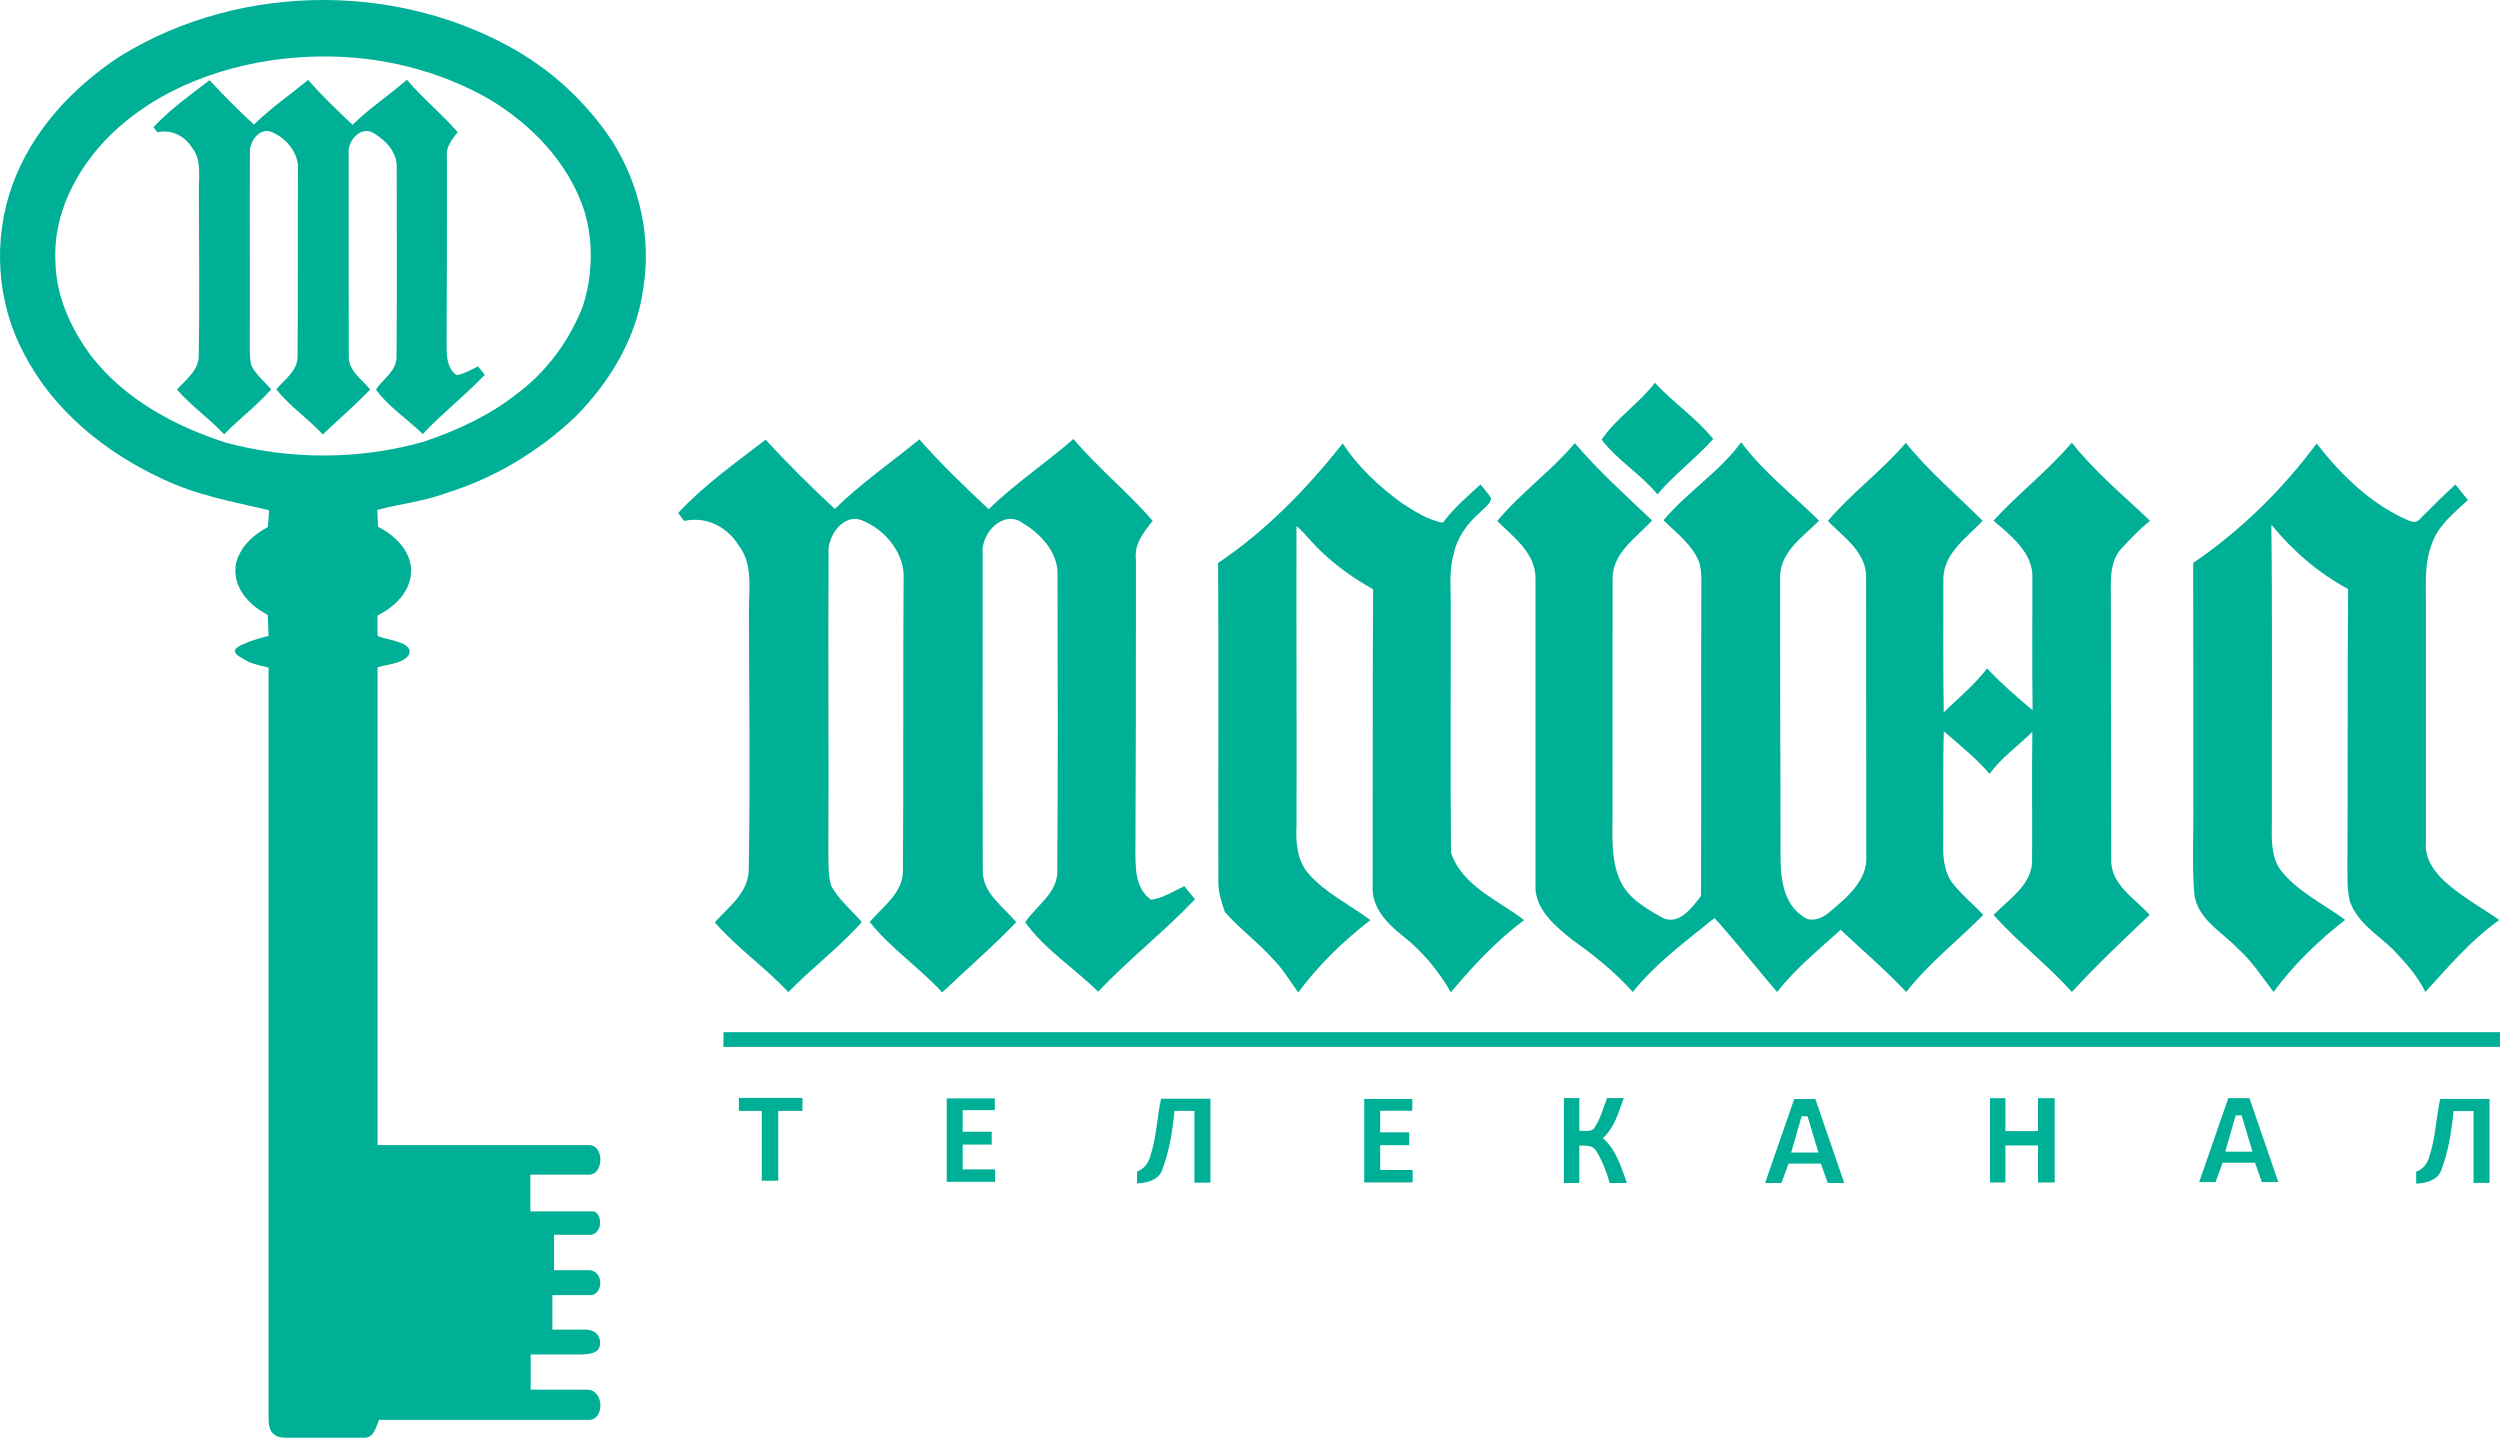
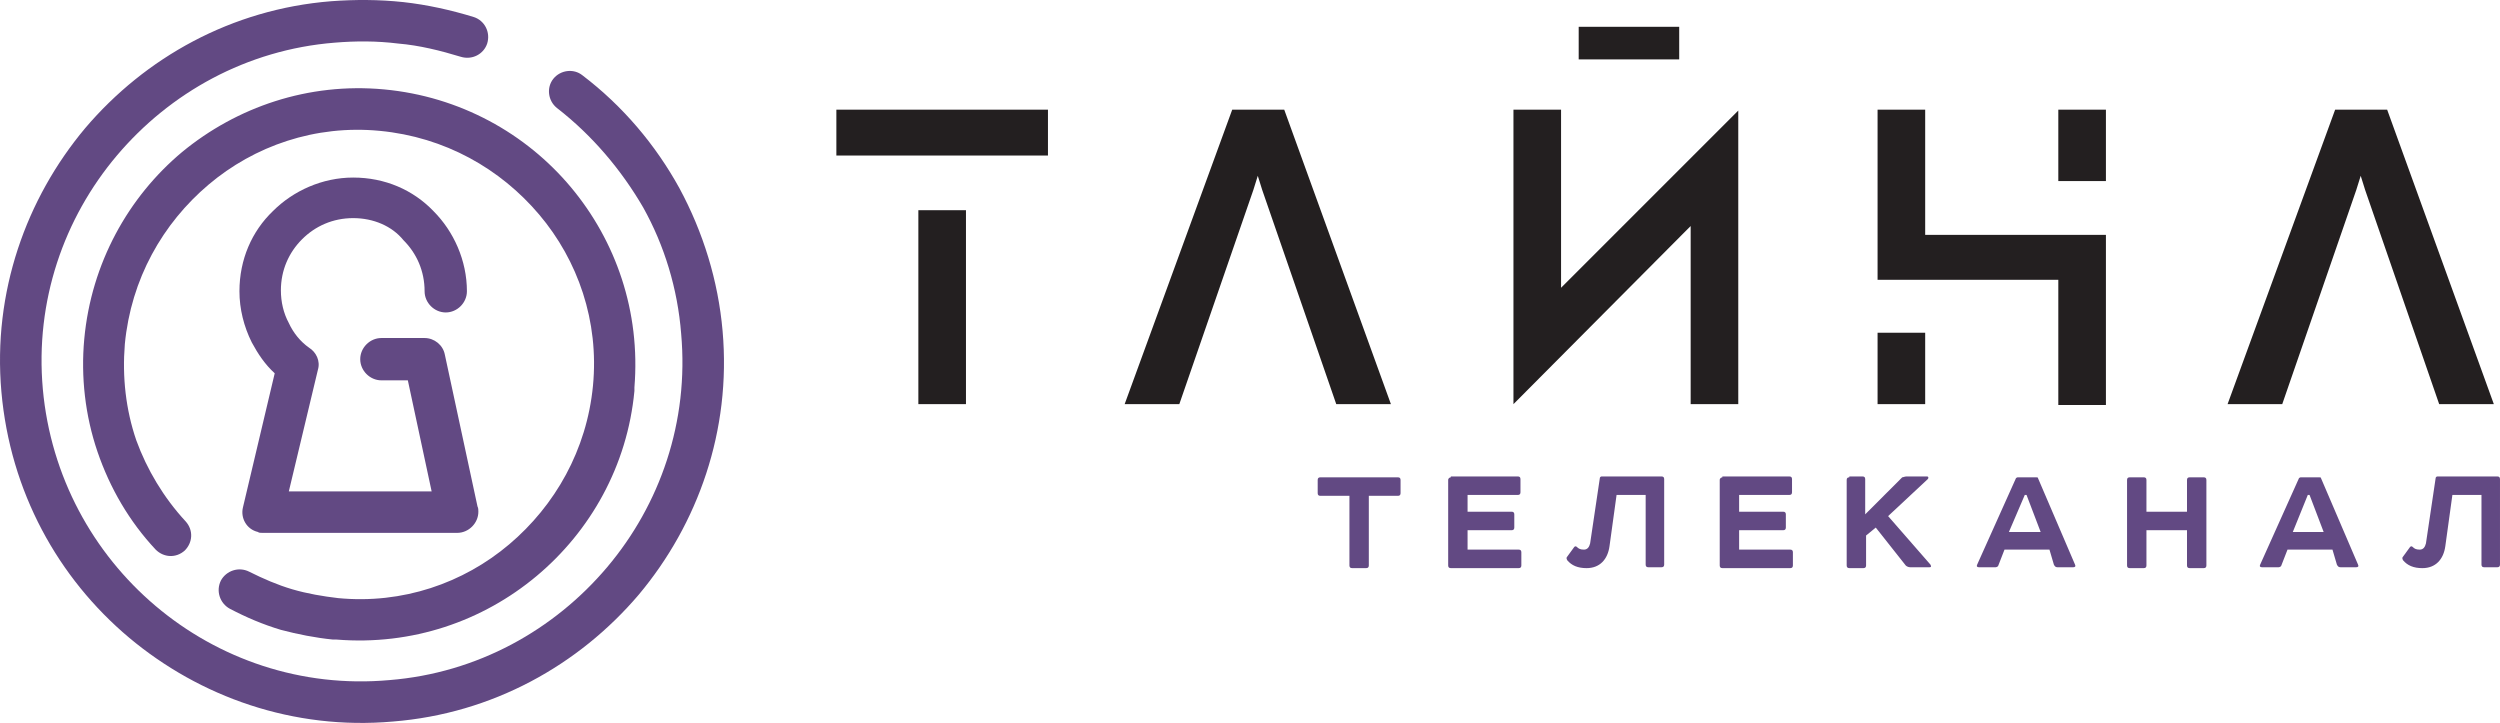
- <svg xmlns="http://www.w3.org/2000/svg" id="a" width="740.7pt" height="425.98pt" version="1.1" viewBox="0 0 740.7 425.98">
-   <path id="b" d="m96.246 0.001c-21.275-0.094-42.577 5.473-60.703 16.677-13.99 9.19-26.06 22.09-31.83 38.02-5.89 16.17-4.779 34.83 3.381 50.03 8.62 16.82 24.05 29.31 41 37.14 9.98 4.84 20.939 6.78 31.639 9.3l-0.359 4.966c-0.02 0.018-0.043 0.035-0.063 0.053a26.036 16.792 0 0 0-8.515 8.3c-0.644 1.29-1.049 2.781-1.083 4.592 8e-3 0.402 0.037 0.787 0.084 1.162a26.036 16.792 0 0 0 9.53 11.944l0.242 6.224c-1.998 0.479-4.005 1.059-5.906 1.78-5.685 2.183-5.293 3.248 0.302 6.034 1.803 0.712 3.761 1.128 5.604 1.566v221.73c0.05 1.83-0.095 4.009 1.465 5.339 1.008 0.886 2.271 1.092 3.568 1.121h23.612c2.64-0.19 3.24-3.33 4.09-5.31h62.08c2.511 0.059 3.608-2.28 3.497-4.603-0.132-2.14-1.429-4.317-3.961-4.337h-16.682v-10.436h15.186c2.996-0.188 5.481-0.443 5.389-3.765-0.348-2.755-2.422-3.72-5.189-3.595h-8.96v-10.216h11.66c3.333-0.661 3.532-6.676-0.391-7.383h-10.774v-10.497h11.145c2.99-0.67 3.38-5.66 0.74-6.93h-18.91v-10.879h17.15c4.68 0.27 4.879-8.89 0.119-8.76h-62.54l1e-3 -141.57c1.779-0.569 4.08-0.802 6.045-1.477 4.128-1.462 5.097-4.418 0.075-6.034-2.039-0.714-4.29-0.981-6.12-1.78l-0.031-6.016a26.036 16.792 0 0 0 9.557-10.296c0.114-0.38 0.209-0.767 0.272-1.162a26.036 16.792 0 0 0 0.022-0.138c0.05-0.343 0.074-0.693 0.082-1.046a26.036 16.792 0 0 0 0.044-0.57 26.036 16.792 0 0 0-9.81-13.112l-0.217-4.981c6.7-1.83 13.7-2.501 20.24-4.941 14.35-4.41 27.53-12.319 38.42-22.639 10.28-10.33 18.251-23.541 20.161-38.181 2.44-14.87-1.08-30.429-9-43.179-7.819-11.96-18.69-21.94-31.3-28.66-16.533-8.916-35.285-13.406-54.057-13.488zm-1.043 16.718c17.458-0.143 34.992 4.095 50.13 12.889 12.47 7.59 23.24 18.83 27.81 32.93 2.73 9.16 2.461 19.15-0.479 28.23-4.02 10.31-10.85 19.55-19.8 26.13-8.15 6.38-17.681 10.71-27.431 14.01-19 5.36-39.49 5.37-58.55 0.23-15.09-4.86-29.799-12.79-39.729-25.48-6.1-8.16-10.59-17.86-10.73-28.2-0.77-14 6.22-27.32 15.87-37.05 14.65-14.49 35.18-21.76 55.44-23.36 2.484-0.199 4.975-0.309 7.469-0.33z" fill="#00b096" />
-   <path id="c" d="m45.473 37.679c4.93-5.32 10.89-9.51 16.61-13.92 4.2 4.56 8.6 8.93 13.15 13.15 4.96-4.87 10.69-8.82 16.05-13.21 4.12 4.67 8.62 9 13.17 13.26 5-4.88 10.85-8.75 16.1-13.34 4.66 5.53 10.32 10.08 15.05 15.54-1.67 2.12-3.55 4.4-3.19 7.31 0.02 18.34 0 36.68-0.09 55.02 0 3.38-0.14 7.51 3.01 9.66 2.25-0.39 4.24-1.59 6.27-2.6 0.67 0.83 1.35 1.65 2.03 2.49-5.83 6.16-12.57 11.37-18.38 17.56-4.54-4.48-10.11-7.97-13.87-13.19 2.16-3.24 6.31-5.6 6.1-9.98 0.15-18.65 0.06-37.3 0.05-55.95 0.13-4.24-3.08-7.75-6.51-9.82-3.75-2.82-8.17 1.91-7.71 5.78 0 20.04-0.03 40.09 0.02 60.13-0.1 4.3 3.89 6.85 6.35 9.82-4.47 4.67-9.38 8.88-14.05 13.34-4.34-4.72-9.77-8.33-13.78-13.37 2.49-2.95 6.39-5.53 6.31-9.83 0.15-18.35 0-36.7 0.13-55.04 0.37-4.94-3.31-9.48-7.69-11.32-3.7-1.69-6.91 2.96-6.56 6.3-0.1 19.01 0.05 38.02-0.04 57.03 0.05 1.99-0.06 4.03 0.53 5.96 1.43 2.68 3.86 4.63 5.82 6.91-4.27 4.82-9.46 8.7-13.95 13.31-4.4-4.71-9.75-8.39-13.97-13.26 2.64-2.96 6.47-5.68 6.45-10.07 0.29-16.3 0.08-32.6 0.03-48.9-0.03-4.26 0.86-9.04-1.99-12.67-2.16-3.51-6.19-5.53-10.3-4.58-0.29-0.38-0.86-1.14-1.15-1.52z" fill="#00b096" />
-   <path id="d" d="m490.32 113.41c5.42 5.9 12.2 10.38 17.28 16.65-5.2 5.79-11.5 10.47-16.54 16.41-4.92-6-11.8-10.02-16.53-16.22 4.35-6.43 11.09-10.69 15.79-16.84z" fill="#00b096" />
-   <path id="e" d="m200.92 151.99c7.691-8.299 16.988-14.835 25.911-21.715 6.552 7.114 13.416 13.931 20.514 20.514 7.737-7.597 16.676-13.759 25.038-20.607 6.427 7.285 13.447 14.04 20.545 20.685 7.8-7.613 16.926-13.65 25.116-20.81 7.269 8.627 16.099 15.725 23.478 24.242-2.605 3.307-5.538 6.864-4.976 11.404 0.031 28.61 0 57.22-0.14 85.83 0 5.273-0.218 11.716 4.696 15.069 3.51-0.608 6.614-2.48 9.781-4.056 1.045 1.295 2.106 2.574 3.167 3.884-9.095 9.61-19.609 17.737-28.673 27.393-7.082-6.989-15.771-12.433-21.637-20.576 3.37-5.054 9.844-8.736 9.516-15.569 0.234-29.094 0.094-58.188 0.078-87.281 0.203-6.614-4.805-12.09-10.156-15.319-5.85-4.399-12.745 2.98-12.028 9.017 0 31.262-0.047 62.54 0.031 93.802-0.156 6.708 6.068 10.686 9.906 15.319-6.973 7.285-14.633 13.853-21.918 20.81-6.77-7.363-15.241-12.995-21.497-20.857 3.884-4.602 9.968-8.627 9.844-15.335 0.234-28.626 0-57.252 0.203-85.862 0.577-7.706-5.164-14.789-11.996-17.659-5.772-2.636-10.78 4.618-10.234 9.828-0.156 29.655 0.078 59.311-0.062 88.966 0.078 3.104-0.094 6.287 0.827 9.297 2.231 4.181 6.022 7.223 9.079 10.78-6.661 7.519-14.757 13.572-21.762 20.763-6.864-7.348-15.21-13.088-21.793-20.685 4.118-4.618 10.093-8.861 10.062-15.709 0.452-25.428 0.125-50.856 0.047-76.283-0.047-6.646 1.342-14.102-3.104-19.765-3.37-5.476-9.656-8.627-16.068-7.145-0.452-0.593-1.342-1.778-1.794-2.371z" fill="#00b096" stroke-width="1.56" />
-   <path id="f" d="m360.9 166.79c14.26-9.56 26.31-22.04 36.94-35.42 4.51 7 10.71 12.73 17.4 17.62 3.8 2.46 7.71 5.08 12.26 5.88 3.15-4.29 7.23-7.75 11.14-11.33 1.08 1.33 2.26 2.61 3.15 4.1-0.3 1.9-2.25 2.98-3.45 4.33-3.79 3.23-6.73 7.53-7.71 12.46-1.44 5.24-0.68 10.7-0.81 16.05 0.05 24.04-0.14 48.1 0.09 72.14 3.29 9.92 13.98 14.03 21.65 19.99-8.2 6.11-15.16 13.58-21.69 21.39-3.74-6.51-8.64-12.38-14.59-16.97-4.46-3.56-9.02-8.38-8.59-14.54 0.07-29.3-0.07-58.6 0.14-87.9-6.91-3.86-13.37-8.63-18.64-14.56-1.28-1.47-2.57-2.94-4.07-4.18-0.08 29.55 0.11 59.11 0.01 88.66-0.25 4.92 0.1 10.24 3.43 14.19 5.09 5.91 12.3 9.3 18.46 13.91-8.01 6.17-15.35 13.29-21.37 21.42-2.47-3.32-4.54-6.96-7.49-9.89-4.45-4.97-9.87-8.95-14.28-13.96-0.91-2.81-1.91-5.66-1.91-8.66-0.07-31.57 0.12-63.15-0.07-94.73z" fill="#00b096" />
-   <path id="g" d="m443.6 154.37c6.95-8.39 15.97-14.76 22.99-23.08 6.99 8.22 15.05 15.46 22.87 22.89-4.59 5.15-11.72 9.55-11.69 17.27-0.03 23.33 0 46.68-0.01 70.02-0.01 6.55-0.5 13.44 2.32 19.55 2.36 5.2 7.6 8.1 12.32 10.83 4.96 2.55 8.94-2.94 11.56-6.38 0.17-29.66 0-59.33 0.1-88.99-0.06-3.25 0.31-6.59-0.58-9.76-1.99-5.29-6.74-8.72-10.61-12.58 7.01-8.38 16.53-14.28 23.01-23.11 6.52 8.84 15.33 15.55 23.07 23.24-4.66 4.7-11.35 9.07-11.54 16.39-0.06 27.93 0.13 55.86 0.13 83.79 0.05 6.01 0.97 13.18 6.36 16.86 2.63 2.39 6.22 0.69 8.47-1.34 4.98-4.21 11.08-9.27 10.56-16.5-0.05-27.67 0.01-55.35-0.04-83.02-0.3-7.14-6.81-11.44-11.34-16.09 7.06-8.34 16.01-14.84 23.1-23.15 6.81 8.41 15.12 15.47 22.78 23.09-4.69 4.98-11.51 9.51-11.65 17.08-0.01 13.22-0.09 26.45 0.11 39.66 4.37-4.25 9.11-8.14 12.86-13 4.16 4.48 8.8 8.45 13.46 12.39-0.16-12.98-0.05-25.97-0.05-38.95 0.37-7.66-6.35-12.72-11.53-17.23 7.39-8.06 16.12-14.78 23.22-23.1 6.76 8.64 15.28 15.62 23.18 23.16-3.24 2.56-6.07 5.58-8.85 8.61-2.88 3.5-2.84 8.25-2.78 12.54 0.05 26.32 0.06 52.65 0.11 78.97-0.32 7.58 6.93 11.67 11.38 16.63-7.84 7.45-15.71 14.87-23.03 22.84-7.27-8.1-15.96-14.71-23.21-22.81 4.6-4.8 11.7-9.09 11.42-16.61 0.06-12.55-0.09-25.1 0.07-37.66-4.2 4.18-9.15 7.63-12.67 12.45-4.03-4.69-8.91-8.54-13.54-12.6-0.35 10.94-0.07 21.88-0.2 32.82-0.13 4.21 0.17 8.73 2.81 12.22 2.68 3.43 6.11 6.18 9.07 9.37-7.6 7.64-16.16 14.32-22.84 22.83-6.1-6.54-12.95-12.29-19.41-18.44-6.5 5.92-13.4 11.48-18.84 18.45-6.22-7.28-12.14-14.81-18.53-21.93-8.46 6.86-17.37 13.35-24.23 21.92-5.28-5.92-11.46-10.9-17.93-15.45-4.74-3.88-10.35-8.33-10.89-14.91v-92.11c0.08-7.59-6.5-12.26-11.34-17.07z" fill="#00b096" />
-   <path id="h" d="m649.8 166.79c14.06-9.61 26.45-21.71 36.56-35.4 7.24 9.28 15.92 17.83 26.82 22.64 1.2 0.56 2.88 1.06 3.82-0.29 3.41-3.47 6.88-6.89 10.48-10.18 1.25 1.52 2.49 3.05 3.72 4.59-4.08 3.83-8.85 7.48-10.7 13-2.41 6.17-1.64 12.89-1.75 19.36 0 22.99 0.04 45.99 0 68.98-0.5 5.02 2.83 9.39 6.47 12.45 4.7 4.07 10.19 7.06 15.26 10.64-8.38 5.93-15.03 13.81-21.9 21.33-2.31-4.81-5.95-8.76-9.57-12.61-4.57-4.37-10.56-7.93-12.76-14.18-0.92-3.49-0.71-7.14-0.76-10.71 0.16-27.3-0.02-54.6 0.2-81.9-8.81-4.72-16.42-11.35-22.73-19.06 0.32 28.66 0.1 57.33 0.15 86 0.08 5.41-0.74 11.41 2.44 16.16 5.06 6.57 12.76 10.1 19.28 14.94-7.96 6.17-15.24 13.23-21.22 21.35-3.38-4.36-6.33-9.08-10.47-12.76-4.82-5.09-12.32-8.88-13.05-16.61-0.65-9.01-0.12-18.07-0.26-27.09-0.01-23.55 0.03-47.1-0.03-70.65z" fill="#00b096" />
-   <path id="i" d="m214.34 305.81h526.36v4.37h-526.36z" fill="#00b096" />
-   <path id="j" d="m218.91 325.29h18.84v3.84h-7.17v20.695h-4.89v-20.695h-6.78z" fill="#00b096" />
-   <path id="k" d="m280.5 325.42h14.235v3.49h-9.51v6.4h8.595v3.805h-8.595v7.35h9.61v3.685h-14.335z" fill="#00b096" />
-   <path id="l" d="m343.99 325.53h14.64v24.87h-4.745v-21.265h-5.915c-0.58 6-1.53 12.125-3.74 17.765-1.23 2.87-4.54 3.58-7.34 3.73v-3.55c2.028-0.678 3.41-2.51 3.95-4.62 1.77-5.49 1.98-11.31 3.15-16.93z" fill="#00b096" />
-   <path id="m" d="m404.2 325.6h14.235v3.49h-9.51v6.4h8.595v3.805h-8.595v7.35h9.61v3.685h-14.335z" fill="#00b096" />
-   <path id="n" d="m463.34 325.34h4.575v9.7c2.221 0 3.588 0.326 4.48-0.9 1.81-2.66 2.59-5.84 3.75-8.8h4.93c-1.49 4.16-2.77 8.84-6.19 11.88 3.94 3.26 5.497 8.78 7.15 13.27h-5.12c-0.934-3.258-2.12-6.4-3.84-9.27-1.03-1.87-2.663-1.82-5.16-1.82v11.09h-4.575z" fill="#00b096" />
-   <path id="o" d="m531.59 325.61h6.26l8.56 24.88h-4.88l-2.034-5.735h-9.587l-2.101 5.735h-4.838l8.62-24.88m2.188 5.12-3.092 10.74h8.072l-3.22-10.74z" fill="#00b096" />
-   <path id="p" d="m589.58 325.37h4.585v9.755h9.655v-9.755h4.945v24.98h-4.945v-10.98h-9.655v10.98h-4.585z" fill="#00b096" />
-   <path id="q" d="m660.2 325.35h6.26l8.56 24.88h-4.88l-2.034-5.735h-9.587l-2.101 5.735h-4.838l8.62-24.88m2.188 5.12-3.092 10.74h8.072l-3.22-10.74z" fill="#00b096" />
-   <path id="r" d="m722.96 325.59h14.64v24.87h-4.745v-21.265h-5.915c-0.58 6-1.53 12.125-3.74 17.765-1.23 2.87-4.54 3.58-7.34 3.73v-3.55c2.028-0.678 3.41-2.51 3.95-4.62 1.77-5.49 1.98-11.31 3.15-16.93z" fill="#00b096" />
+ <svg xmlns="http://www.w3.org/2000/svg" width="800" height="231.34" version="1.1" viewBox="0 0 800 231.34" xml:space="preserve">
+   <path d="m763.89 35.095h-16.646l-34.42 94.231h17.492l23.699-68.557 1.411-4.514 1.411 4.514 23.699 68.557h17.492zm-105.23 0v22.852h15.235v-22.852zm-42.601 38.37v-38.37h-15.235v54.451h57.836v40.062h15.235v-54.451h-57.836zm-15.235 55.861h15.235v-22.852h-15.235zm-44.576-93.949-56.708 56.708v-56.99h-15.235v94.231l53.887-54.169 2.821-2.821v56.99h15.235zm-18.903-26.802h-32.163v10.439h32.163zm-126.39 26.52h-16.646l-34.42 94.231h17.492l23.699-68.557 1.411-4.514 1.411 4.514 23.699 68.557h17.492zm-117.08 94.231h15.235v-62.068h-15.235zm-26.238-94.231v14.671h67.711v-14.671z" fill="#231f20" stroke-width="2.821" />
+   <g fill="#624983" stroke-width="2.821">
+     <path d="m799.15 181.52c0.564 0 0.846-0.282 0.846-0.846v-27.366c0-0.564-0.282-0.846-0.846-0.846h-19.185c-0.282 0-0.564 0.282-0.564 0.564l-3.103 20.878c-0.282 1.129-0.846 1.975-1.975 1.975-1.129 0-1.693-0.282-2.257-0.846-0.282-0.282-0.564-0.282-0.846 0l-2.257 3.103c-0.282 0.282-0.282 0.564 0 1.129 1.411 1.693 3.385 2.539 6.207 2.539 4.232 0 6.771-2.821 7.335-7.053l2.257-16.363h9.31v22.288c0 0.564 0.282 0.846 0.846 0.846zm-60.658-23.135h0.564l4.514 11.849h-9.874zm9.31 22.288c0.282 0.564 0.564 0.846 1.129 0.846h5.078c0.564 0 0.846-0.282 0.564-0.846l-11.849-27.649c0-0.282-0.282-0.282-0.564-0.282h-5.925c-0.282 0-0.564 0.282-0.564 0.282l-12.414 27.649c-0.282 0.564 0 0.846 0.564 0.846h5.36c0.282 0 0.846-0.282 0.846-0.564l1.975-5.078h14.389zm-66.3-27.931c-0.564 0-0.846 0.282-0.846 0.846v27.366c0 0.564 0.282 0.846 0.846 0.846h4.514c0.564 0 0.846-0.282 0.846-0.846v-11.285h12.978v11.285c0 0.564 0.282 0.846 0.846 0.846h4.514c0.564 0 0.846-0.282 0.846-0.846v-27.366c0-0.564-0.282-0.846-0.846-0.846h-4.514c-0.564 0-0.846 0.282-0.846 0.846v10.157h-12.978v-10.157c0-0.564-0.282-0.846-0.846-0.846zm-33.573 5.643h0.564l4.514 11.849h-10.157zm9.31 22.288c0.282 0.564 0.564 0.846 1.129 0.846h5.078c0.564 0 0.846-0.282 0.564-0.846l-11.849-27.649c0-0.282-0.282-0.282-0.564-0.282h-5.925c-0.282 0-0.564 0.282-0.564 0.282l-12.414 27.649c-0.282 0.564 0 0.846 0.564 0.846h5.36c0.282 0 0.846-0.282 0.846-0.564l1.975-5.078h14.389zm-65.454-27.931c-0.564 0-0.846 0.282-0.846 0.846v27.366c0 0.564 0.282 0.846 0.846 0.846h4.514c0.564 0 0.846-0.282 0.846-0.846v-9.592l3.103-2.539 9.592 12.132c0.282 0.282 0.846 0.564 1.411 0.564h6.207c0.564 0 0.564-0.282 0.282-0.846l-13.542-15.517 12.696-11.849c0.282-0.282 0.282-0.846-0.282-0.846h-6.489c-0.564 0-1.129 0.282-1.411 0.282l-11.849 11.849v-11.285c0-0.564-0.282-0.846-0.846-0.846h-4.232zm-40.627 0c-0.282 0-0.846 0.282-0.846 0.846v27.366c0 0.564 0.282 0.846 0.846 0.846h21.724c0.564 0 0.846-0.282 0.846-0.846v-4.232c0-0.564-0.282-0.846-0.846-0.846h-16.363v-6.207h14.106c0.564 0 0.846-0.282 0.846-0.846v-4.232c0-0.564-0.282-0.846-0.846-0.846h-14.106v-5.36h16.081c0.564 0 0.846-0.282 0.846-0.846v-4.232c0-0.564-0.282-0.846-0.846-0.846h-21.442zm-19.467 28.777c0.564 0 0.846-0.282 0.846-0.846v-27.366c0-0.564-0.282-0.846-0.846-0.846h-19.185c-0.282 0-0.564 0.282-0.564 0.564l-3.103 20.878c-0.282 1.129-0.846 1.975-1.975 1.975-1.129 0-1.693-0.282-2.257-0.846-0.282-0.282-0.564-0.282-0.846 0l-2.257 3.103c-0.282 0.282-0.282 0.564 0 1.129 1.411 1.693 3.386 2.539 6.207 2.539 4.232 0 6.771-2.821 7.335-7.053l2.257-16.363h9.31v22.288c0 0.564 0.282 0.846 0.846 0.846zm-67.429-28.777c-0.282 0-0.846 0.282-0.846 0.846v27.366c0 0.564 0.282 0.846 0.846 0.846h21.724c0.564 0 0.846-0.282 0.846-0.846v-4.232c0-0.564-0.282-0.846-0.846-0.846h-16.363v-6.207h14.106c0.564 0 0.846-0.282 0.846-0.846v-4.232c0-0.564-0.282-0.846-0.846-0.846h-14.106v-5.36h16.081c0.564 0 0.846-0.282 0.846-0.846v-4.232c0-0.564-0.282-0.846-0.846-0.846h-21.442zm-41.755 0c-0.564 0-0.846 0.282-0.846 0.846v4.232c0 0.564 0.282 0.846 0.846 0.846h9.31v22.288c0 0.564 0.282 0.846 0.846 0.846h4.514c0.564 0 0.846-0.282 0.846-0.846v-22.288h9.31c0.564 0 0.846-0.282 0.846-0.846v-4.232c0-0.564-0.282-0.846-0.846-0.846z" />
+     <path d="m178.19 34.531c-2.821-2.257-3.386-6.489-1.129-9.31 2.257-2.821 6.489-3.386 9.31-1.129 12.978 9.874 23.417 22.288 31.034 36.112 7.617 14.106 12.414 29.624 13.824 45.705 2.821 31.881-7.9 61.786-26.802 84.356-19.185 22.57-46.833 38.087-78.714 40.627-31.881 2.821-61.786-7.9-84.357-26.802-22.852-19.185-38.087-46.833-40.909-78.714-2.821-31.881 7.9-61.786 26.802-84.356 19.185-22.57 46.833-38.087 78.714-40.627 7.617-0.564 15.235-0.564 23.135 0.282 7.617 0.846 15.235 2.539 22.57 4.796 3.386 1.129 5.36 4.796 4.232 8.464-1.129 3.385-4.796 5.36-8.464 4.232-6.489-1.975-13.26-3.668-20.031-4.232-6.771-0.846-13.542-0.846-20.313-0.282-28.213 2.257-52.758 16.081-69.686 36.112-16.928 20.031-26.238 46.551-23.699 74.764 2.539 27.931 16.081 52.476 36.112 69.404 20.031 16.928 46.551 26.238 74.764 23.699 28.213-2.257 52.758-16.081 69.686-36.112 16.928-20.031 26.238-46.551 23.699-74.764-1.129-14.389-5.36-28.213-12.132-40.344-7.053-12.132-16.363-23.135-27.649-31.881" />
+     <path d="m59.412 166.85c2.539 2.821 2.257 6.771-0.282 9.31-2.821 2.539-6.771 2.257-9.31-0.282-8.464-9.028-14.671-19.749-18.62-31.316s-5.36-23.981-4.232-36.112c2.257-24.263 14.106-45.423 31.316-59.811 17.492-14.389 40.344-22.288 64.607-20.031 24.263 2.257 45.423 14.106 59.811 31.316 14.389 17.21 22.288 39.78 20.313 64.043v1.129c-2.257 23.981-14.106 44.858-31.316 59.247-17.21 14.389-39.78 22.288-64.043 20.313h-1.129c-5.643-0.564-11.285-1.693-16.646-3.103-5.643-1.693-11.003-3.95-16.363-6.771-3.103-1.693-4.514-5.643-2.821-9.028 1.693-3.103 5.643-4.514 9.028-2.821 4.514 2.257 9.028 4.232 13.824 5.643 4.796 1.411 9.874 2.257 14.671 2.821 20.595 1.975 40.062-4.796 54.733-17.21 14.671-12.414 24.827-30.188 26.802-50.783 1.975-20.595-4.796-40.062-17.21-54.733-12.414-14.671-30.188-24.827-51.065-26.802-20.595-1.975-40.062 4.796-54.733 17.21-14.671 12.414-24.827 30.188-26.802 51.065-0.846 10.439 0.282 20.878 3.668 30.752 3.385 9.31 8.746 18.338 15.799 25.956" />
+     <path d="m98.91 111.27c2.257 1.411 3.668 4.232 2.821 7.053l-9.31 38.934h45.705l-7.617-35.548h-8.464c-3.668 0-6.771-3.103-6.771-6.771s3.103-6.771 6.771-6.771h13.824c3.103 0 5.925 2.257 6.489 5.36l10.439 48.526c0.282 0.564 0.282 1.129 0.282 1.693 0 3.668-3.103 6.771-6.771 6.771h-62.35c-0.564 0-1.129 0-1.411-0.282-3.668-0.846-5.643-4.514-4.796-7.9l10.157-42.884c-3.103-2.821-5.36-6.207-7.335-9.874-2.539-5.078-3.95-10.721-3.95-16.363 0-10.157 3.95-19.185 10.721-25.674 6.489-6.489 15.799-10.721 25.674-10.721 10.157 0 19.185 3.95 25.674 10.721 6.489 6.489 10.721 15.799 10.721 25.674 0 3.668-3.103 6.771-6.771 6.771-3.668 0-6.771-3.103-6.771-6.771 0-6.489-2.539-12.132-6.771-16.363-3.668-4.514-9.592-7.053-16.081-7.053s-12.132 2.539-16.363 6.771-6.771 9.874-6.771 16.363c0 3.668 0.846 7.335 2.539 10.439 1.411 3.103 3.668 5.925 6.489 7.9" />
+   </g>
</svg>
